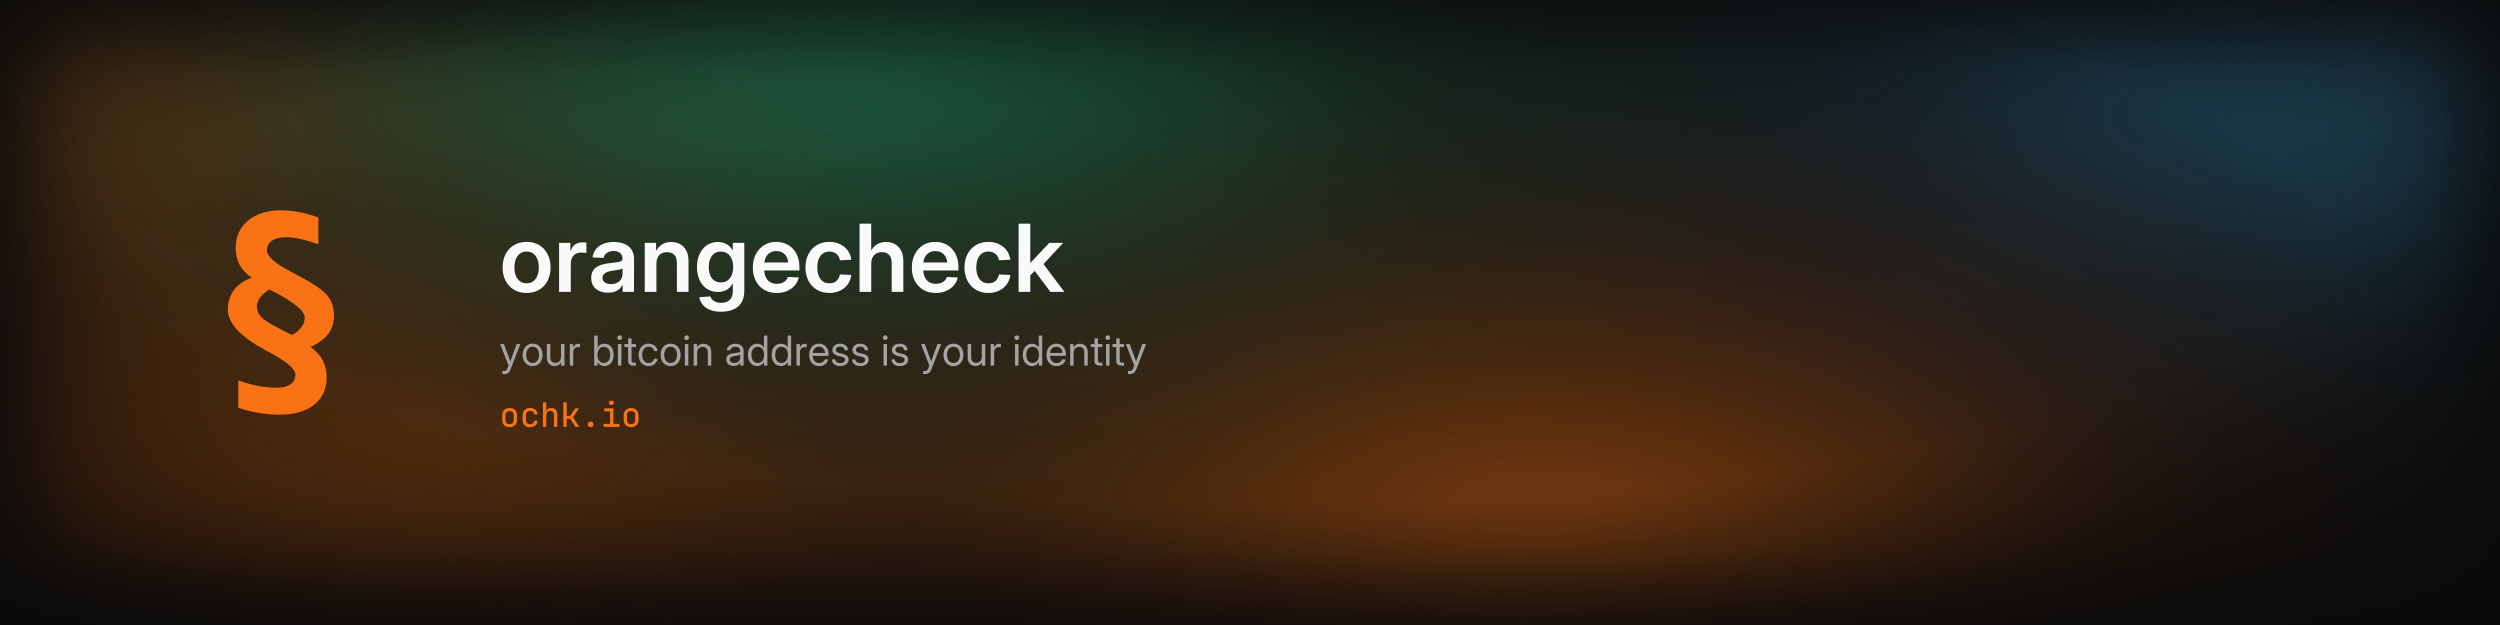
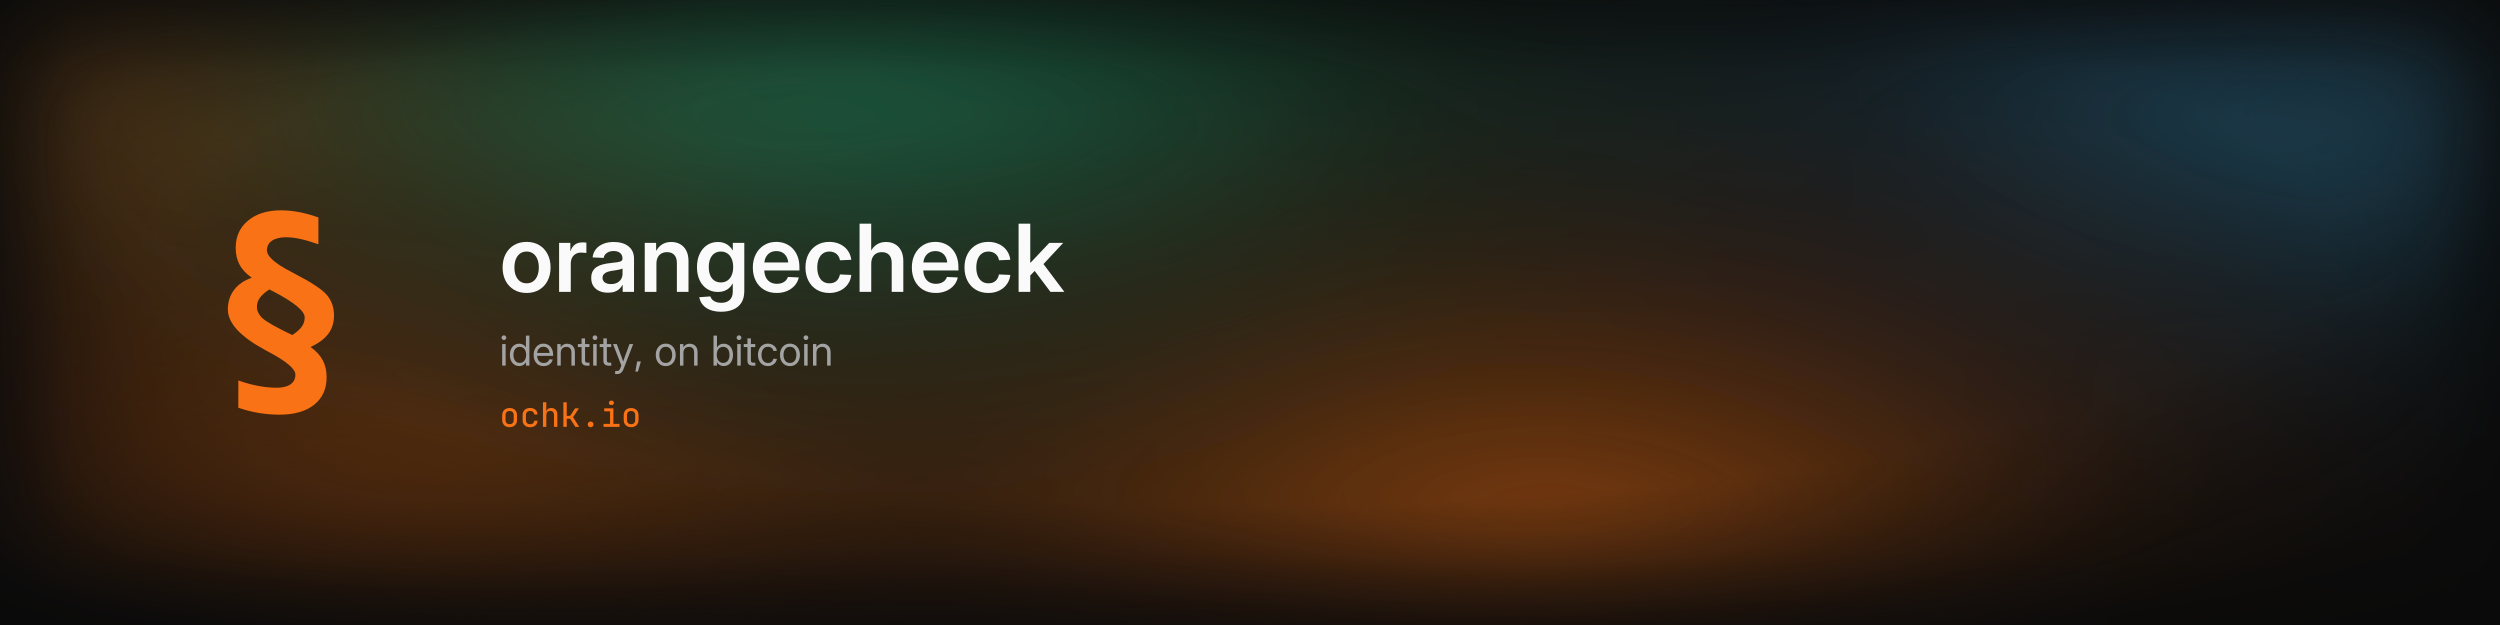
<svg xmlns="http://www.w3.org/2000/svg" width="1584" height="396" viewBox="0 0 1584 396" role="img" aria-label="orangecheck — linkedin banner (orangecheck/dark)">
  <rect width="1584" height="396" fill="#0a0a0a" />
  <filter id="aublur" x="-20%" y="-20%" width="140%" height="140%">
    <feGaussianBlur stdDeviation="47.5" />
  </filter>
  <mask id="aumask">
    <rect width="1584" height="396" fill="url(#aufade)" />
  </mask>
  <defs>
    <radialGradient id="au0" cx="50%" cy="50%" r="50%">
      <stop offset="0%" stop-color="#f97316" stop-opacity="0.95" />
      <stop offset="62%" stop-color="#f97316" stop-opacity="0.18" />
      <stop offset="100%" stop-color="#f97316" stop-opacity="0" />
    </radialGradient>
    <radialGradient id="au1" cx="50%" cy="50%" r="50%">
      <stop offset="0%" stop-color="#34c98a" stop-opacity="0.95" />
      <stop offset="62%" stop-color="#34c98a" stop-opacity="0.18" />
      <stop offset="100%" stop-color="#34c98a" stop-opacity="0" />
    </radialGradient>
    <radialGradient id="au2" cx="50%" cy="50%" r="50%">
      <stop offset="0%" stop-color="#3f9fd1" stop-opacity="0.95" />
      <stop offset="62%" stop-color="#3f9fd1" stop-opacity="0.18" />
      <stop offset="100%" stop-color="#3f9fd1" stop-opacity="0" />
    </radialGradient>
    <radialGradient id="au3" cx="50%" cy="50%" r="50%">
      <stop offset="0%" stop-color="#f97316" stop-opacity="0.95" />
      <stop offset="62%" stop-color="#f97316" stop-opacity="0.18" />
      <stop offset="100%" stop-color="#f97316" stop-opacity="0" />
    </radialGradient>
    <radialGradient id="au4" cx="50%" cy="50%" r="50%">
      <stop offset="0%" stop-color="#f97316" stop-opacity="0.95" />
      <stop offset="62%" stop-color="#f97316" stop-opacity="0.18" />
      <stop offset="100%" stop-color="#f97316" stop-opacity="0" />
    </radialGradient>
    <radialGradient id="aufade" cx="50%" cy="38%" r="78%">
      <stop offset="55%" stop-color="#fff" stop-opacity="1" />
      <stop offset="100%" stop-color="#fff" stop-opacity="0" />
    </radialGradient>
  </defs>
  <g opacity="0.62" filter="url(#aublur)" mask="url(#aumask)">
    <ellipse cx="-79.2" cy="-39.6" rx="728.6" ry="376.2" fill="url(#au0)" />
    <ellipse cx="538.6" cy="-19.8" rx="665.3" ry="356.4" fill="url(#au1)" />
    <ellipse cx="1552.3" cy="-31.7" rx="728.6" ry="376.2" fill="url(#au2)" />
    <ellipse cx="982.1" cy="376.2" rx="633.6" ry="336.6" fill="url(#au3)" />
    <ellipse cx="190.1" cy="403.9" rx="665.3" ry="336.6" fill="url(#au4)" />
  </g>
  <g transform="translate(95.0 115.0) scale(0.1621)" fill="#fafafa">
    <path d="M518 856Q463 820 438.5 785.5Q414 751 414 711Q414 657 462.5 613.0Q511 569 711 473Q766 509 790.5 543.5Q815 578 815 621Q815 702 550 840ZM930 1460V1235Q845 1265 779.0 1279.5Q713 1294 659 1294Q583 1294 540.5 1265.0Q498 1236 498 1184Q498 1109 701 1004Q720 994 729 989Q943 879 1002.0 808.5Q1061 738 1061 637Q1061 548 1013.5 484.0Q966 420 864 373Q934 323 966.5 261.5Q999 200 999 119Q999 -28 894.5 -111.5Q790 -195 604 -195Q515 -195 429.0 -180.5Q343 -166 258 -137V92Q343 62 424.0 46.5Q505 31 578 31Q655 31 696.0 59.5Q737 88 737 141Q737 211 523 326L512 332L486 346Q170 516 170 688Q170 782 222.0 851.5Q274 921 371 954Q300 1004 268.0 1064.0Q236 1124 236 1206Q236 1348 340.0 1434.0Q444 1520 616 1520Q690 1520 768.5 1505.0Q847 1490 930 1460Z" fill="#f97316" transform="translate(225.3457 820.5434) scale(0.465726 -0.465726)" />
  </g>
  <g fill="#fafafa">
    <path transform="translate(316.48 184.93) scale(0.029 -0.029)" d="M592 -24Q436 -24 317.50 46Q199 116 133.50 241.50Q68 367 68 533Q68 699 133.50 825Q199 951 317.50 1021.50Q436 1092 592 1092Q750 1092 867.50 1021.50Q985 951 1050.50 825Q1116 699 1116 533Q1116 367 1050.50 241.50Q985 116 867.50 46Q750 -24 592 -24ZM592 187Q676 187 735.50 230Q795 273 827 351Q859 429 859 533Q859 638 827 716Q795 794 735.50 837.50Q676 881 592 881Q510 881 450 837.50Q390 794 358 716Q326 638 326 533Q326 428 358 350.50Q390 273 449.50 230Q509 187 592 187Z" />
    <path transform="translate(350.85 184.93) scale(0.029 -0.029)" d="M117 0V1070H363V892H368Q397 984 462 1032.50Q527 1081 629 1081Q653 1081 675.50 1079.50Q698 1078 713 1076V849Q699 852 664.50 855Q630 858 594 858Q531 858 480.50 830Q430 802 401 747Q372 692 372 611V0Z" />
    <path transform="translate(372.54 184.93) scale(0.029 -0.029)" d="M438 -18Q332 -18 249.50 18Q167 54 119 125.50Q71 197 71 303Q71 394 105 453.50Q139 513 197.50 548.50Q256 584 331.50 602.50Q407 621 488 629Q586 640 644 648.50Q702 657 728 674Q754 691 754 727V734Q754 782 731 817.50Q708 853 665 873Q622 893 560 893Q498 893 451.50 873Q405 853 377 819Q349 785 343 742L101 753Q113 857 172.50 932Q232 1007 332 1048.50Q432 1090 564 1090Q662 1090 743 1066.50Q824 1043 883 997Q942 951 974 883Q1006 815 1006 726V0H758V150H752Q728 103 687 64.50Q646 26 585 4Q524 -18 438 -18ZM501 170Q583 170 639.50 200.50Q696 231 725.50 281.50Q755 332 755 393V512Q743 503 718.50 496Q694 489 661 482.50Q628 476 591.50 470Q555 464 519 459Q464 451 418.50 433.50Q373 416 345.50 385Q318 354 318 305Q318 263 341 232.50Q364 202 405 186Q446 170 501 170Z" />
    <path transform="translate(405.12 184.93) scale(0.029 -0.029)" d="M372 610V0H117V1070H365L366 799H323Q373 941 465.50 1015.50Q558 1090 695 1090Q807 1090 892 1041.50Q977 993 1025 900Q1073 807 1073 671V0H819V631Q819 747 762.50 807.50Q706 868 604 868Q538 868 485 840.50Q432 813 402 755.50Q372 698 372 610Z" />
    <path transform="translate(439.63 184.93) scale(0.029 -0.029)" d="M597 -434Q459 -434 358 -395Q257 -356 196.50 -284.50Q136 -213 118 -117L360 -99Q373 -141 405 -172.50Q437 -204 485 -221.50Q533 -239 597 -239Q716 -239 783 -176.50Q850 -114 850 6V179H845Q814 122 768.50 81.50Q723 41 662.50 19.50Q602 -2 526 -2Q391 -2 287.50 65Q184 132 126 254Q68 376 68 539Q68 705 126.50 829Q185 953 288.50 1021.50Q392 1090 526 1090Q601 1090 662 1067.50Q723 1045 769.50 1004Q816 963 847 907H851V1070H1102V21Q1102 -140 1036.50 -240Q971 -340 856.50 -387Q742 -434 597 -434ZM589 206Q672 206 732.50 247Q793 288 826 364Q859 440 859 542Q859 645 826.50 721Q794 797 733 839Q672 881 589 881Q509 881 450 840.50Q391 800 358.50 724.50Q326 649 326 542Q326 436 358.50 360.50Q391 285 450 245.50Q509 206 589 206Z" />
    <path transform="translate(475.02 184.93) scale(0.029 -0.029)" d="M590 -24Q430 -24 312.50 47Q195 118 131.50 243.50Q68 369 68 532Q68 696 133 822Q198 948 313 1020Q428 1092 578 1092Q690 1092 782.50 1053.50Q875 1015 943 942.50Q1011 870 1048.50 768Q1086 666 1086 539V468H174V642H958L844 594Q844 685 812.50 751.50Q781 818 722 854.50Q663 891 581 891Q500 891 441 854Q382 817 350 751.50Q318 686 318 598V486Q318 392 351 322Q384 252 446 214Q508 176 595 176Q657 176 705.50 194.50Q754 213 787 247Q820 281 835 326L1072 315Q1050 215 983 138.50Q916 62 815 19Q714 -24 590 -24Z" />
    <path transform="translate(508.37 184.93) scale(0.029 -0.029)" d="M589 -24Q433 -24 315.50 46.50Q198 117 133 242.50Q68 368 68 533Q68 698 133 824Q198 950 315.50 1021Q433 1092 589 1092Q687 1092 770 1063.50Q853 1035 916.50 983Q980 931 1019 859.50Q1058 788 1069 701L822 690Q815 733 796 768Q777 803 747.50 828Q718 853 679 867Q640 881 592 881Q507 881 447.50 837.50Q388 794 357 716Q326 638 326 533Q326 429 357 351Q388 273 447.50 230Q507 187 592 187Q641 187 679.50 200.50Q718 214 746.50 239.50Q775 265 793.50 301Q812 337 821 381L1069 370Q1060 283 1021 211.50Q982 140 918.50 87Q855 34 771 5Q687 -24 589 -24Z" />
    <path transform="translate(541.23 184.93) scale(0.029 -0.029)" d="M372 610V0H117V1490H371V799H323Q373 941 465.50 1015.50Q558 1090 695 1090Q807 1090 892 1041.50Q977 993 1025 900Q1073 807 1073 671V0H819V631Q819 747 762.50 807.50Q706 868 604 868Q538 868 485 840.50Q432 813 402 755.50Q372 698 372 610Z" />
    <path transform="translate(575.77 184.93) scale(0.029 -0.029)" d="M590 -24Q430 -24 312.50 47Q195 118 131.50 243.50Q68 369 68 532Q68 696 133 822Q198 948 313 1020Q428 1092 578 1092Q690 1092 782.50 1053.50Q875 1015 943 942.50Q1011 870 1048.50 768Q1086 666 1086 539V468H174V642H958L844 594Q844 685 812.50 751.50Q781 818 722 854.50Q663 891 581 891Q500 891 441 854Q382 817 350 751.50Q318 686 318 598V486Q318 392 351 322Q384 252 446 214Q508 176 595 176Q657 176 705.50 194.50Q754 213 787 247Q820 281 835 326L1072 315Q1050 215 983 138.50Q916 62 815 19Q714 -24 590 -24Z" />
    <path transform="translate(609.13 184.93) scale(0.029 -0.029)" d="M589 -24Q433 -24 315.50 46.50Q198 117 133 242.50Q68 368 68 533Q68 698 133 824Q198 950 315.50 1021Q433 1092 589 1092Q687 1092 770 1063.50Q853 1035 916.50 983Q980 931 1019 859.50Q1058 788 1069 701L822 690Q815 733 796 768Q777 803 747.50 828Q718 853 679 867Q640 881 592 881Q507 881 447.50 837.50Q388 794 357 716Q326 638 326 533Q326 429 357 351Q388 273 447.50 230Q507 187 592 187Q641 187 679.50 200.50Q718 214 746.50 239.50Q775 265 793.50 301Q812 337 821 381L1069 370Q1060 283 1021 211.50Q982 140 918.50 87Q855 34 771 5Q687 -24 589 -24Z" />
    <path transform="translate(641.99 184.93) scale(0.029 -0.029)" d="M350 335V637H378L787 1070H1091L600 542H549ZM117 0V1490H372V0ZM813 0 447 486 618 664 1117 0Z" />
  </g>
  <g fill="#a3a3a3">
-     <path transform="translate(316.48 231.66) scale(0.01276 -0.01276)" d="M135 -415 146 -264 231 -265Q269 -268 298.50 -256Q328 -244 352.50 -214Q377 -184 396 -132L448 6L35 1070H222L452 450Q483 367 510 285.50Q537 204 563 123H513Q539 204 566.50 286Q594 368 624 450L851 1070H1036L548 -190Q518 -265 474 -316Q430 -367 372.50 -393.50Q315 -420 246 -420Q215 -420 187 -418.50Q159 -417 135 -415Z" />
-     <path transform="translate(330.15 231.66) scale(0.01276 -0.01276)" d="M573 -24Q426 -24 314.50 47Q203 118 141 243Q79 368 79 532Q79 697 141 823Q203 949 314.50 1020.50Q426 1092 573 1092Q722 1092 833 1020.50Q944 949 1006 823Q1068 697 1068 532Q1068 368 1006 243Q944 118 833 47Q722 -24 573 -24ZM573 132Q676 132 747.50 183Q819 234 856.50 324.50Q894 415 894 532Q894 651 856.50 741.50Q819 832 747.50 884Q676 936 573 936Q471 936 399.50 884.50Q328 833 291 742Q254 651 254 532Q254 414 291 324Q328 234 399.50 183Q471 132 573 132Z" />
-     <path transform="translate(344.79 231.66) scale(0.01276 -0.01276)" d="M519 -19Q412 -19 324 27.50Q236 74 184.50 168Q133 262 133 402V1070H305V414Q305 279 371.50 209Q438 139 556 139Q634 139 697 170.50Q760 202 797.50 269.50Q835 337 835 440V1070H1007V0H839V259H882Q830 114 737 47.50Q644 -19 519 -19Z" />
-     <path transform="translate(359.33 231.66) scale(0.01276 -0.01276)" d="M133 0V1070H298V902H304Q333 985 399.50 1035.50Q466 1086 566 1086Q588 1086 609 1084Q630 1082 642 1080V908Q632 911 603 915.50Q574 920 537 920Q474 920 421 891.50Q368 863 336.50 805.50Q305 748 305 661V0Z" />
-     <path transform="translate(374.79 231.66) scale(0.01276 -0.01276)" d="M639 -21Q562 -21 499.50 2.50Q437 26 389 67.50Q341 109 307 163H301V0H133V1490H305V909H310Q341 961 388 1001.50Q435 1042 498.50 1065Q562 1088 639 1088Q777 1088 881 1019Q985 950 1042.50 825Q1100 700 1100 534Q1100 369 1042.50 244Q985 119 881 49Q777 -21 639 -21ZM613 134Q708 134 778 181.50Q848 229 887 318.50Q926 408 926 535Q926 662 887 751Q848 840 778 887Q708 934 613 934Q514 934 442 884.50Q370 835 332 745.50Q294 656 294 535Q294 415 332.50 324.50Q371 234 442.50 184Q514 134 613 134Z" />
-     <path transform="translate(389.83 231.66) scale(0.01276 -0.01276)" d="M133 0V1070H305V0ZM220 1271Q171 1271 136.50 1305Q102 1339 102 1387Q102 1436 136.50 1470Q171 1504 219 1504Q269 1504 303.50 1470Q338 1436 338 1387Q338 1339 303.50 1305Q269 1271 220 1271Z" />
-     <path transform="translate(395.42 231.66) scale(0.01276 -0.01276)" d="M589 1070V922H16V1070ZM200 1353H372V264Q372 199 398.50 172.50Q425 146 491 146Q513 146 539.50 147Q566 148 588 149L596 1Q570 -1 538 -2Q506 -3 478 -3Q340 -3 270 60Q200 123 200 246Z" />
-     <path transform="translate(403.64 231.66) scale(0.01276 -0.01276)" d="M573 -24Q426 -24 314.50 47Q203 118 141 243Q79 368 79 532Q79 697 141 823Q203 949 314.50 1020.50Q426 1092 573 1092Q661 1092 736.50 1065.50Q812 1039 871 992Q930 945 968 880Q1006 815 1020 737L848 726Q838 772 815.50 810.50Q793 849 758 877Q723 905 677 920.50Q631 936 573 936Q471 936 399.50 884.50Q328 833 291 742Q254 651 254 532Q254 414 291 324Q328 234 399.50 183Q471 132 573 132Q632 132 677.50 147Q723 162 756 190Q789 218 812 257Q835 296 847 344L1021 333Q1008 256 969.50 190.50Q931 125 871.50 77Q812 29 736.50 2.50Q661 -24 573 -24Z" />
-     <path transform="translate(417.59 231.66) scale(0.01276 -0.01276)" d="M573 -24Q426 -24 314.50 47Q203 118 141 243Q79 368 79 532Q79 697 141 823Q203 949 314.50 1020.50Q426 1092 573 1092Q722 1092 833 1020.50Q944 949 1006 823Q1068 697 1068 532Q1068 368 1006 243Q944 118 833 47Q722 -24 573 -24ZM573 132Q676 132 747.50 183Q819 234 856.50 324.50Q894 415 894 532Q894 651 856.50 741.50Q819 832 747.50 884Q676 936 573 936Q471 936 399.50 884.50Q328 833 291 742Q254 651 254 532Q254 414 291 324Q328 234 399.50 183Q471 132 573 132Z" />
-     <path transform="translate(432.23 231.66) scale(0.01276 -0.01276)" d="M133 0V1070H305V0ZM220 1271Q171 1271 136.50 1305Q102 1339 102 1387Q102 1436 136.50 1470Q171 1504 219 1504Q269 1504 303.50 1470Q338 1436 338 1387Q338 1339 303.50 1305Q269 1271 220 1271Z" />
-     <path transform="translate(437.82 231.66) scale(0.01276 -0.01276)" d="M305 630V0H133V1070H301V810H258Q310 956 403 1022Q496 1088 621 1088Q729 1088 816.50 1041.50Q904 995 955.50 902Q1007 809 1007 668V0H835V655Q835 791 769 861Q703 931 584 931Q507 931 443.50 899Q380 867 342.50 800.50Q305 734 305 630Z" />
-     <path transform="translate(459.08 231.66) scale(0.01276 -0.01276)" d="M453 -18Q348 -18 264 19Q180 56 131 128.50Q82 201 82 307Q82 399 118 457Q154 515 214.50 547.50Q275 580 351 597Q427 614 506 624Q606 638 665.50 645Q725 652 750.50 668.50Q776 685 776 725V734Q776 795 749 840Q722 885 669.50 911Q617 937 542 937Q468 937 411 912Q354 887 320.50 846Q287 805 279 756L106 768Q120 866 179 937.50Q238 1009 331.50 1048.50Q425 1088 541 1088Q625 1088 699 1066Q773 1044 828.50 999Q884 954 915.50 887Q947 820 947 730V0H777V150H771Q752 112 714 73Q676 34 612.50 8Q549 -18 453 -18ZM479 135Q582 135 648 173Q714 211 745 271.50Q776 332 776 401V538Q766 528 737 519.50Q708 511 667.50 503.50Q627 496 582.50 489Q538 482 498 477Q436 469 381 449.50Q326 430 292 394Q258 358 258 297Q258 246 285 210Q312 174 362 154.50Q412 135 479 135Z" />
-     <path transform="translate(472.86 231.66) scale(0.01276 -0.01276)" d="M540 -21Q403 -21 298.50 49Q194 119 136.50 244Q79 369 79 534Q79 700 137 825Q195 950 299 1019Q403 1088 541 1088Q619 1088 681.50 1065Q744 1042 791.50 1001.50Q839 961 869 909H874V1490H1046V0H878V163H872Q839 109 790.50 67.50Q742 26 680 2.50Q618 -21 540 -21ZM567 134Q666 134 737.50 184Q809 234 847 324.50Q885 415 885 535Q885 656 847 745.50Q809 835 737.50 884.50Q666 934 567 934Q472 934 401.50 887Q331 840 292.50 751Q254 662 254 535Q254 408 293 318.50Q332 229 402.50 181.50Q473 134 567 134Z" />
-     <path transform="translate(487.91 231.66) scale(0.01276 -0.01276)" d="M540 -21Q403 -21 298.50 49Q194 119 136.50 244Q79 369 79 534Q79 700 137 825Q195 950 299 1019Q403 1088 541 1088Q619 1088 681.50 1065Q744 1042 791.50 1001.50Q839 961 869 909H874V1490H1046V0H878V163H872Q839 109 790.50 67.50Q742 26 680 2.50Q618 -21 540 -21ZM567 134Q666 134 737.50 184Q809 234 847 324.50Q885 415 885 535Q885 656 847 745.50Q809 835 737.50 884.50Q666 934 567 934Q472 934 401.50 887Q331 840 292.50 751Q254 662 254 535Q254 408 293 318.50Q332 229 402.50 181.50Q473 134 567 134Z" />
-     <path transform="translate(502.95 231.66) scale(0.01276 -0.01276)" d="M133 0V1070H298V902H304Q333 985 399.50 1035.50Q466 1086 566 1086Q588 1086 609 1084Q630 1082 642 1080V908Q632 911 603 915.50Q574 920 537 920Q474 920 421 891.50Q368 863 336.50 805.50Q305 748 305 661V0Z" />
-     <path transform="translate(511.70 231.66) scale(0.01276 -0.01276)" d="M577 -24Q420 -24 309 47Q198 118 138.50 243.50Q79 369 79 531Q79 695 140.50 821Q202 947 311 1019.50Q420 1092 563 1092Q668 1092 756 1054Q844 1016 908.50 944Q973 872 1008.50 769.50Q1044 667 1044 536V483H176V631H949L873 578Q873 687 835.50 768Q798 849 728.50 893.50Q659 938 563 938Q467 938 397 893Q327 848 288.50 768.50Q250 689 250 585V506Q250 394 289 309.50Q328 225 401 178Q474 131 577 131Q650 131 706.50 153.50Q763 176 800.50 217.50Q838 259 855 314L1026 304Q1005 206 942 132.50Q879 59 785.50 17.50Q692 -24 577 -24Z" />
-     <path transform="translate(525.98 231.66) scale(0.01276 -0.01276)" d="M504 -24Q390 -24 298.50 12Q207 48 150 121.50Q93 195 83 306L252 315Q264 222 328 173.50Q392 125 500 125Q612 125 676.50 171.50Q741 218 741 288Q741 348 698 384.50Q655 421 581 438L408 478Q260 514 184.50 589Q109 664 109 780Q109 871 159 941.50Q209 1012 297 1052Q385 1092 499 1092Q610 1092 696 1052Q782 1012 833.50 939.50Q885 867 893 767L727 758Q721 837 662 890.50Q603 944 499 944Q402 944 342 897Q282 850 282 782Q282 722 326 685Q370 648 451 629L621 589Q773 553 844.50 480.50Q916 408 916 294Q916 196 862.50 124.50Q809 53 715.50 14.50Q622 -24 504 -24Z" />
-     <path transform="translate(538.69 231.66) scale(0.01276 -0.01276)" d="M504 -24Q390 -24 298.50 12Q207 48 150 121.50Q93 195 83 306L252 315Q264 222 328 173.50Q392 125 500 125Q612 125 676.50 171.50Q741 218 741 288Q741 348 698 384.50Q655 421 581 438L408 478Q260 514 184.50 589Q109 664 109 780Q109 871 159 941.50Q209 1012 297 1052Q385 1092 499 1092Q610 1092 696 1052Q782 1012 833.50 939.50Q885 867 893 767L727 758Q721 837 662 890.50Q603 944 499 944Q402 944 342 897Q282 850 282 782Q282 722 326 685Q370 648 451 629L621 589Q773 553 844.50 480.50Q916 408 916 294Q916 196 862.50 124.50Q809 53 715.50 14.50Q622 -24 504 -24Z" />
-     <path transform="translate(558.11 231.66) scale(0.01276 -0.01276)" d="M133 0V1070H305V0ZM220 1271Q171 1271 136.50 1305Q102 1339 102 1387Q102 1436 136.50 1470Q171 1504 219 1504Q269 1504 303.50 1470Q338 1436 338 1387Q338 1339 303.50 1305Q269 1271 220 1271Z" />
-     <path transform="translate(563.70 231.66) scale(0.01276 -0.01276)" d="M504 -24Q390 -24 298.50 12Q207 48 150 121.50Q93 195 83 306L252 315Q264 222 328 173.50Q392 125 500 125Q612 125 676.50 171.50Q741 218 741 288Q741 348 698 384.50Q655 421 581 438L408 478Q260 514 184.50 589Q109 664 109 780Q109 871 159 941.50Q209 1012 297 1052Q385 1092 499 1092Q610 1092 696 1052Q782 1012 833.50 939.50Q885 867 893 767L727 758Q721 837 662 890.50Q603 944 499 944Q402 944 342 897Q282 850 282 782Q282 722 326 685Q370 648 451 629L621 589Q773 553 844.50 480.50Q916 408 916 294Q916 196 862.50 124.50Q809 53 715.50 14.50Q622 -24 504 -24Z" />
-     <path transform="translate(583.12 231.66) scale(0.01276 -0.01276)" d="M135 -415 146 -264 231 -265Q269 -268 298.50 -256Q328 -244 352.50 -214Q377 -184 396 -132L448 6L35 1070H222L452 450Q483 367 510 285.50Q537 204 563 123H513Q539 204 566.50 286Q594 368 624 450L851 1070H1036L548 -190Q518 -265 474 -316Q430 -367 372.50 -393.50Q315 -420 246 -420Q215 -420 187 -418.50Q159 -417 135 -415Z" />
-     <path transform="translate(596.79 231.66) scale(0.01276 -0.01276)" d="M573 -24Q426 -24 314.50 47Q203 118 141 243Q79 368 79 532Q79 697 141 823Q203 949 314.50 1020.50Q426 1092 573 1092Q722 1092 833 1020.50Q944 949 1006 823Q1068 697 1068 532Q1068 368 1006 243Q944 118 833 47Q722 -24 573 -24ZM573 132Q676 132 747.50 183Q819 234 856.50 324.50Q894 415 894 532Q894 651 856.50 741.50Q819 832 747.50 884Q676 936 573 936Q471 936 399.50 884.50Q328 833 291 742Q254 651 254 532Q254 414 291 324Q328 234 399.50 183Q471 132 573 132Z" />
-     <path transform="translate(611.43 231.66) scale(0.01276 -0.01276)" d="M519 -19Q412 -19 324 27.50Q236 74 184.50 168Q133 262 133 402V1070H305V414Q305 279 371.50 209Q438 139 556 139Q634 139 697 170.50Q760 202 797.50 269.50Q835 337 835 440V1070H1007V0H839V259H882Q830 114 737 47.50Q644 -19 519 -19Z" />
-     <path transform="translate(625.98 231.66) scale(0.01276 -0.01276)" d="M133 0V1070H298V902H304Q333 985 399.50 1035.50Q466 1086 566 1086Q588 1086 609 1084Q630 1082 642 1080V908Q632 911 603 915.50Q574 920 537 920Q474 920 421 891.50Q368 863 336.50 805.50Q305 748 305 661V0Z" />
-     <path transform="translate(641.43 231.66) scale(0.01276 -0.01276)" d="M133 0V1070H305V0ZM220 1271Q171 1271 136.50 1305Q102 1339 102 1387Q102 1436 136.50 1470Q171 1504 219 1504Q269 1504 303.50 1470Q338 1436 338 1387Q338 1339 303.50 1305Q269 1271 220 1271Z" />
-     <path transform="translate(647.02 231.66) scale(0.01276 -0.01276)" d="M540 -21Q403 -21 298.50 49Q194 119 136.50 244Q79 369 79 534Q79 700 137 825Q195 950 299 1019Q403 1088 541 1088Q619 1088 681.50 1065Q744 1042 791.50 1001.50Q839 961 869 909H874V1490H1046V0H878V163H872Q839 109 790.50 67.50Q742 26 680 2.50Q618 -21 540 -21ZM567 134Q666 134 737.50 184Q809 234 847 324.50Q885 415 885 535Q885 656 847 745.50Q809 835 737.50 884.50Q666 934 567 934Q472 934 401.50 887Q331 840 292.50 751Q254 662 254 535Q254 408 293 318.50Q332 229 402.50 181.50Q473 134 567 134Z" />
-     <path transform="translate(662.07 231.66) scale(0.01276 -0.01276)" d="M577 -24Q420 -24 309 47Q198 118 138.50 243.50Q79 369 79 531Q79 695 140.50 821Q202 947 311 1019.50Q420 1092 563 1092Q668 1092 756 1054Q844 1016 908.50 944Q973 872 1008.50 769.50Q1044 667 1044 536V483H176V631H949L873 578Q873 687 835.50 768Q798 849 728.50 893.50Q659 938 563 938Q467 938 397 893Q327 848 288.50 768.50Q250 689 250 585V506Q250 394 289 309.50Q328 225 401 178Q474 131 577 131Q650 131 706.50 153.50Q763 176 800.50 217.50Q838 259 855 314L1026 304Q1005 206 942 132.50Q879 59 785.50 17.50Q692 -24 577 -24Z" />
-     <path transform="translate(676.35 231.66) scale(0.01276 -0.01276)" d="M305 630V0H133V1070H301V810H258Q310 956 403 1022Q496 1088 621 1088Q729 1088 816.50 1041.50Q904 995 955.50 902Q1007 809 1007 668V0H835V655Q835 791 769 861Q703 931 584 931Q507 931 443.50 899Q380 867 342.50 800.50Q305 734 305 630Z" />
-     <path transform="translate(690.90 231.66) scale(0.01276 -0.01276)" d="M589 1070V922H16V1070ZM200 1353H372V264Q372 199 398.50 172.50Q425 146 491 146Q513 146 539.50 147Q566 148 588 149L596 1Q570 -1 538 -2Q506 -3 478 -3Q340 -3 270 60Q200 123 200 246Z" />
-     <path transform="translate(699.11 231.66) scale(0.01276 -0.01276)" d="M133 0V1070H305V0ZM220 1271Q171 1271 136.50 1305Q102 1339 102 1387Q102 1436 136.50 1470Q171 1504 219 1504Q269 1504 303.50 1470Q338 1436 338 1387Q338 1339 303.50 1305Q269 1271 220 1271Z" />
-     <path transform="translate(704.70 231.66) scale(0.01276 -0.01276)" d="M589 1070V922H16V1070ZM200 1353H372V264Q372 199 398.50 172.50Q425 146 491 146Q513 146 539.50 147Q566 148 588 149L596 1Q570 -1 538 -2Q506 -3 478 -3Q340 -3 270 60Q200 123 200 246Z" />
-     <path transform="translate(712.92 231.66) scale(0.01276 -0.01276)" d="M135 -415 146 -264 231 -265Q269 -268 298.50 -256Q328 -244 352.50 -214Q377 -184 396 -132L448 6L35 1070H222L452 450Q483 367 510 285.50Q537 204 563 123H513Q539 204 566.50 286Q594 368 624 450L851 1070H1036L548 -190Q518 -265 474 -316Q430 -367 372.50 -393.50Q315 -420 246 -420Q215 -420 187 -418.50Q159 -417 135 -415Z" />
+     <path transform="translate(316.48 231.66) scale(0.01276 -0.01276)" d="M133 0V1070H305V0ZM220 1271Q171 1271 136.50 1305Q102 1339 102 1387Q102 1436 136.50 1470Q171 1504 219 1504Q269 1504 303.50 1470Q338 1436 338 1387Q338 1339 303.50 1305Q269 1271 220 1271Z" />
+     <path transform="translate(322.07 231.66) scale(0.01276 -0.01276)" d="M540 -21Q403 -21 298.50 49Q194 119 136.50 244Q79 369 79 534Q79 700 137 825Q195 950 299 1019Q403 1088 541 1088Q619 1088 681.50 1065Q744 1042 791.50 1001.50Q839 961 869 909H874V1490H1046V0H878V163H872Q839 109 790.50 67.50Q742 26 680 2.50Q618 -21 540 -21ZM567 134Q666 134 737.50 184Q809 234 847 324.50Q885 415 885 535Q885 656 847 745.50Q809 835 737.50 884.50Q666 934 567 934Q472 934 401.50 887Q331 840 292.50 751Q254 662 254 535Q254 408 293 318.50Q332 229 402.50 181.50Q473 134 567 134Z" />
+     <path transform="translate(337.12 231.66) scale(0.01276 -0.01276)" d="M577 -24Q420 -24 309 47Q198 118 138.50 243.50Q79 369 79 531Q79 695 140.50 821Q202 947 311 1019.50Q420 1092 563 1092Q668 1092 756 1054Q844 1016 908.50 944Q973 872 1008.50 769.50Q1044 667 1044 536V483H176V631H949L873 578Q873 687 835.50 768Q798 849 728.50 893.50Q659 938 563 938Q467 938 397 893Q327 848 288.50 768.50Q250 689 250 585V506Q250 394 289 309.50Q328 225 401 178Q474 131 577 131Q650 131 706.50 153.50Q763 176 800.50 217.50Q838 259 855 314L1026 304Q1005 206 942 132.50Q879 59 785.50 17.50Q692 -24 577 -24Z" />
+     <path transform="translate(351.40 231.66) scale(0.01276 -0.01276)" d="M305 630V0H133V1070H301V810H258Q310 956 403 1022Q496 1088 621 1088Q729 1088 816.50 1041.50Q904 995 955.50 902Q1007 809 1007 668V0H835V655Q835 791 769 861Q703 931 584 931Q507 931 443.50 899Q380 867 342.50 800.50Q305 734 305 630Z" />
+     <path transform="translate(365.94 231.66) scale(0.01276 -0.01276)" d="M589 1070V922H16V1070ZM200 1353H372V264Q372 199 398.50 172.50Q425 146 491 146Q513 146 539.50 147Q566 148 588 149L596 1Q570 -1 538 -2Q506 -3 478 -3Q340 -3 270 60Q200 123 200 246Z" />
+     <path transform="translate(374.16 231.66) scale(0.01276 -0.01276)" d="M133 0V1070H305V0ZM220 1271Q171 1271 136.50 1305Q102 1339 102 1387Q102 1436 136.50 1470Q171 1504 219 1504Q269 1504 303.50 1470Q338 1436 338 1387Q338 1339 303.50 1305Q269 1271 220 1271Z" />
+     <path transform="translate(379.75 231.66) scale(0.01276 -0.01276)" d="M589 1070V922H16V1070ZM200 1353H372V264Q372 199 398.50 172.50Q425 146 491 146Q513 146 539.50 147Q566 148 588 149L596 1Q570 -1 538 -2Q506 -3 478 -3Q340 -3 270 60Q200 123 200 246Z" />
+     <path transform="translate(387.97 231.66) scale(0.01276 -0.01276)" d="M135 -415 146 -264 231 -265Q269 -268 298.50 -256Q328 -244 352.50 -214Q377 -184 396 -132L448 6L35 1070H222L452 450Q483 367 510 285.50Q537 204 563 123H513Q539 204 566.50 286Q594 368 624 450L851 1070H1036L548 -190Q518 -265 474 -316Q430 -367 372.50 -393.50Q315 -420 246 -420Q215 -420 187 -418.50Q159 -417 135 -415Z" />
+     <path transform="translate(401.64 231.66) scale(0.01276 -0.01276)" d="M72 -298 160 208H347L199 -298Z" />
+     <path transform="translate(414.49 231.66) scale(0.01276 -0.01276)" d="M573 -24Q426 -24 314.50 47Q203 118 141 243Q79 368 79 532Q79 697 141 823Q203 949 314.50 1020.50Q426 1092 573 1092Q722 1092 833 1020.50Q944 949 1006 823Q1068 697 1068 532Q1068 368 1006 243Q944 118 833 47Q722 -24 573 -24ZM573 132Q676 132 747.50 183Q819 234 856.50 324.50Q894 415 894 532Q894 651 856.50 741.50Q819 832 747.50 884Q676 936 573 936Q471 936 399.50 884.50Q328 833 291 742Q254 651 254 532Q254 414 291 324Q328 234 399.50 183Q471 132 573 132Z" />
+     <path transform="translate(429.13 231.66) scale(0.01276 -0.01276)" d="M305 630V0H133V1070H301V810H258Q310 956 403 1022Q496 1088 621 1088Q729 1088 816.50 1041.50Q904 995 955.50 902Q1007 809 1007 668V0H835V655Q835 791 769 861Q703 931 584 931Q507 931 443.50 899Q380 867 342.50 800.50Q305 734 305 630Z" />
+     <path transform="translate(450.39 231.66) scale(0.01276 -0.01276)" d="M639 -21Q562 -21 499.50 2.50Q437 26 389 67.50Q341 109 307 163H301V0H133V1490H305V909H310Q341 961 388 1001.50Q435 1042 498.50 1065Q562 1088 639 1088Q777 1088 881 1019Q985 950 1042.50 825Q1100 700 1100 534Q1100 369 1042.50 244Q985 119 881 49Q777 -21 639 -21ZM613 134Q708 134 778 181.50Q848 229 887 318.50Q926 408 926 535Q926 662 887 751Q848 840 778 887Q708 934 613 934Q514 934 442 884.50Q370 835 332 745.50Q294 656 294 535Q294 415 332.50 324.50Q371 234 442.50 184Q514 134 613 134Z" />
+     <path transform="translate(465.43 231.66) scale(0.01276 -0.01276)" d="M133 0V1070H305V0ZM220 1271Q171 1271 136.50 1305Q102 1339 102 1387Q102 1436 136.50 1470Q171 1504 219 1504Q269 1504 303.50 1470Q338 1436 338 1387Q338 1339 303.50 1305Q269 1271 220 1271Z" />
+     <path transform="translate(471.02 231.66) scale(0.01276 -0.01276)" d="M589 1070V922H16V1070ZM200 1353H372V264Q372 199 398.50 172.50Q425 146 491 146Q513 146 539.50 147Q566 148 588 149L596 1Q570 -1 538 -2Q506 -3 478 -3Q340 -3 270 60Q200 123 200 246Z" />
+     <path transform="translate(479.24 231.66) scale(0.01276 -0.01276)" d="M573 -24Q426 -24 314.50 47Q203 118 141 243Q79 368 79 532Q79 697 141 823Q203 949 314.50 1020.50Q426 1092 573 1092Q661 1092 736.50 1065.50Q812 1039 871 992Q930 945 968 880Q1006 815 1020 737L848 726Q838 772 815.50 810.50Q793 849 758 877Q723 905 677 920.50Q631 936 573 936Q471 936 399.50 884.50Q328 833 291 742Q254 651 254 532Q254 414 291 324Q328 234 399.50 183Q471 132 573 132Q632 132 677.50 147Q723 162 756 190Q789 218 812 257Q835 296 847 344L1021 333Q1008 256 969.50 190.50Q931 125 871.50 77Q812 29 736.50 2.50Q661 -24 573 -24Z" />
+     <path transform="translate(493.19 231.66) scale(0.01276 -0.01276)" d="M573 -24Q426 -24 314.50 47Q203 118 141 243Q79 368 79 532Q79 697 141 823Q203 949 314.50 1020.50Q426 1092 573 1092Q722 1092 833 1020.50Q944 949 1006 823Q1068 697 1068 532Q1068 368 1006 243Q944 118 833 47Q722 -24 573 -24ZM573 132Q676 132 747.50 183Q819 234 856.50 324.50Q894 415 894 532Q894 651 856.50 741.50Q819 832 747.50 884Q676 936 573 936Q471 936 399.50 884.50Q328 833 291 742Q254 651 254 532Q254 414 291 324Q328 234 399.50 183Q471 132 573 132Z" />
+     <path transform="translate(507.83 231.66) scale(0.01276 -0.01276)" d="M133 0V1070H305V0ZM220 1271Q171 1271 136.50 1305Q102 1339 102 1387Q102 1436 136.50 1470Q171 1504 219 1504Q269 1504 303.50 1470Q338 1436 338 1387Q338 1339 303.50 1305Q269 1271 220 1271Z" />
+     <path transform="translate(513.42 231.66) scale(0.01276 -0.01276)" d="M305 630V0H133V1070H301V810H258Q310 956 403 1022Q496 1088 621 1088Q729 1088 816.50 1041.50Q904 995 955.50 902Q1007 809 1007 668V0H835V655Q835 791 769 861Q703 931 584 931Q507 931 443.50 899Q380 867 342.50 800.50Q305 734 305 630Z" />
  </g>
  <g fill="#f97316">
    <path transform="translate(316.48 270.47) scale(0.02138 -0.02138)" d="M300 -8Q199 -8 139.50 50Q80 108 80 212V338Q80 442 139.50 500Q199 558 300 558Q401 558 460.50 500Q520 442 520 338V212Q520 108 460.50 50Q401 -8 300 -8ZM300 79Q356 79 388.50 110.50Q421 142 421 203V347Q421 408 388.50 439.50Q356 471 300 471Q244 471 211.50 439.50Q179 408 179 347V203Q179 142 211.50 110.50Q244 79 300 79Z" />
    <path transform="translate(329.31 270.47) scale(0.02138 -0.02138)" d="M308 -10Q207 -10 146 46.50Q85 103 85 202V349Q85 447 146 503.50Q207 560 308 560Q405 560 464.50 508.50Q524 457 527 368H429Q426 418 393.50 445.50Q361 473 308 473Q251 473 217.50 440.50Q184 408 184 349V202Q184 142 217.50 110Q251 78 308 78Q362 78 394 105Q426 132 429 182H527Q524 93 464.50 41.50Q405 -10 308 -10Z" />
    <path transform="translate(342.14 270.47) scale(0.02138 -0.02138)" d="M88 0V730H187V550L186 445H187Q194 499 232.50 529.50Q271 560 334 560Q416 560 465 508Q514 456 514 368V0H415V353Q415 412 385 444Q355 476 303 476Q249 476 218 442.50Q187 409 187 349V0Z" />
    <path transform="translate(354.97 270.47) scale(0.02138 -0.02138)" d="M93 0V730H192V326H293L441 550H553L380 287L562 0H448L294 241H192V0Z" />
    <path transform="translate(367.80 270.47) scale(0.02138 -0.02138)" d="M300 -10Q262 -10 238.50 13Q215 36 215 72Q215 110 238.50 134Q262 158 300 158Q338 158 361.50 134Q385 110 385 72Q385 36 361.50 13Q338 -10 300 -10Z" />
    <path transform="translate(380.63 270.47) scale(0.02138 -0.02138)" d="M83 0V90H276V460H103V550H375V90H556V0ZM316 647Q282 647 262 664.50Q242 682 242 712Q242 743 262 761Q282 779 316 779Q350 779 370 761Q390 743 390 712Q390 682 370 664.50Q350 647 316 647Z" />
    <path transform="translate(393.46 270.47) scale(0.02138 -0.02138)" d="M300 -8Q199 -8 139.50 50Q80 108 80 212V338Q80 442 139.50 500Q199 558 300 558Q401 558 460.50 500Q520 442 520 338V212Q520 108 460.50 50Q401 -8 300 -8ZM300 79Q356 79 388.50 110.50Q421 142 421 203V347Q421 408 388.50 439.50Q356 471 300 471Q244 471 211.50 439.50Q179 408 179 347V203Q179 142 211.50 110.50Q244 79 300 79Z" />
  </g>
</svg>
